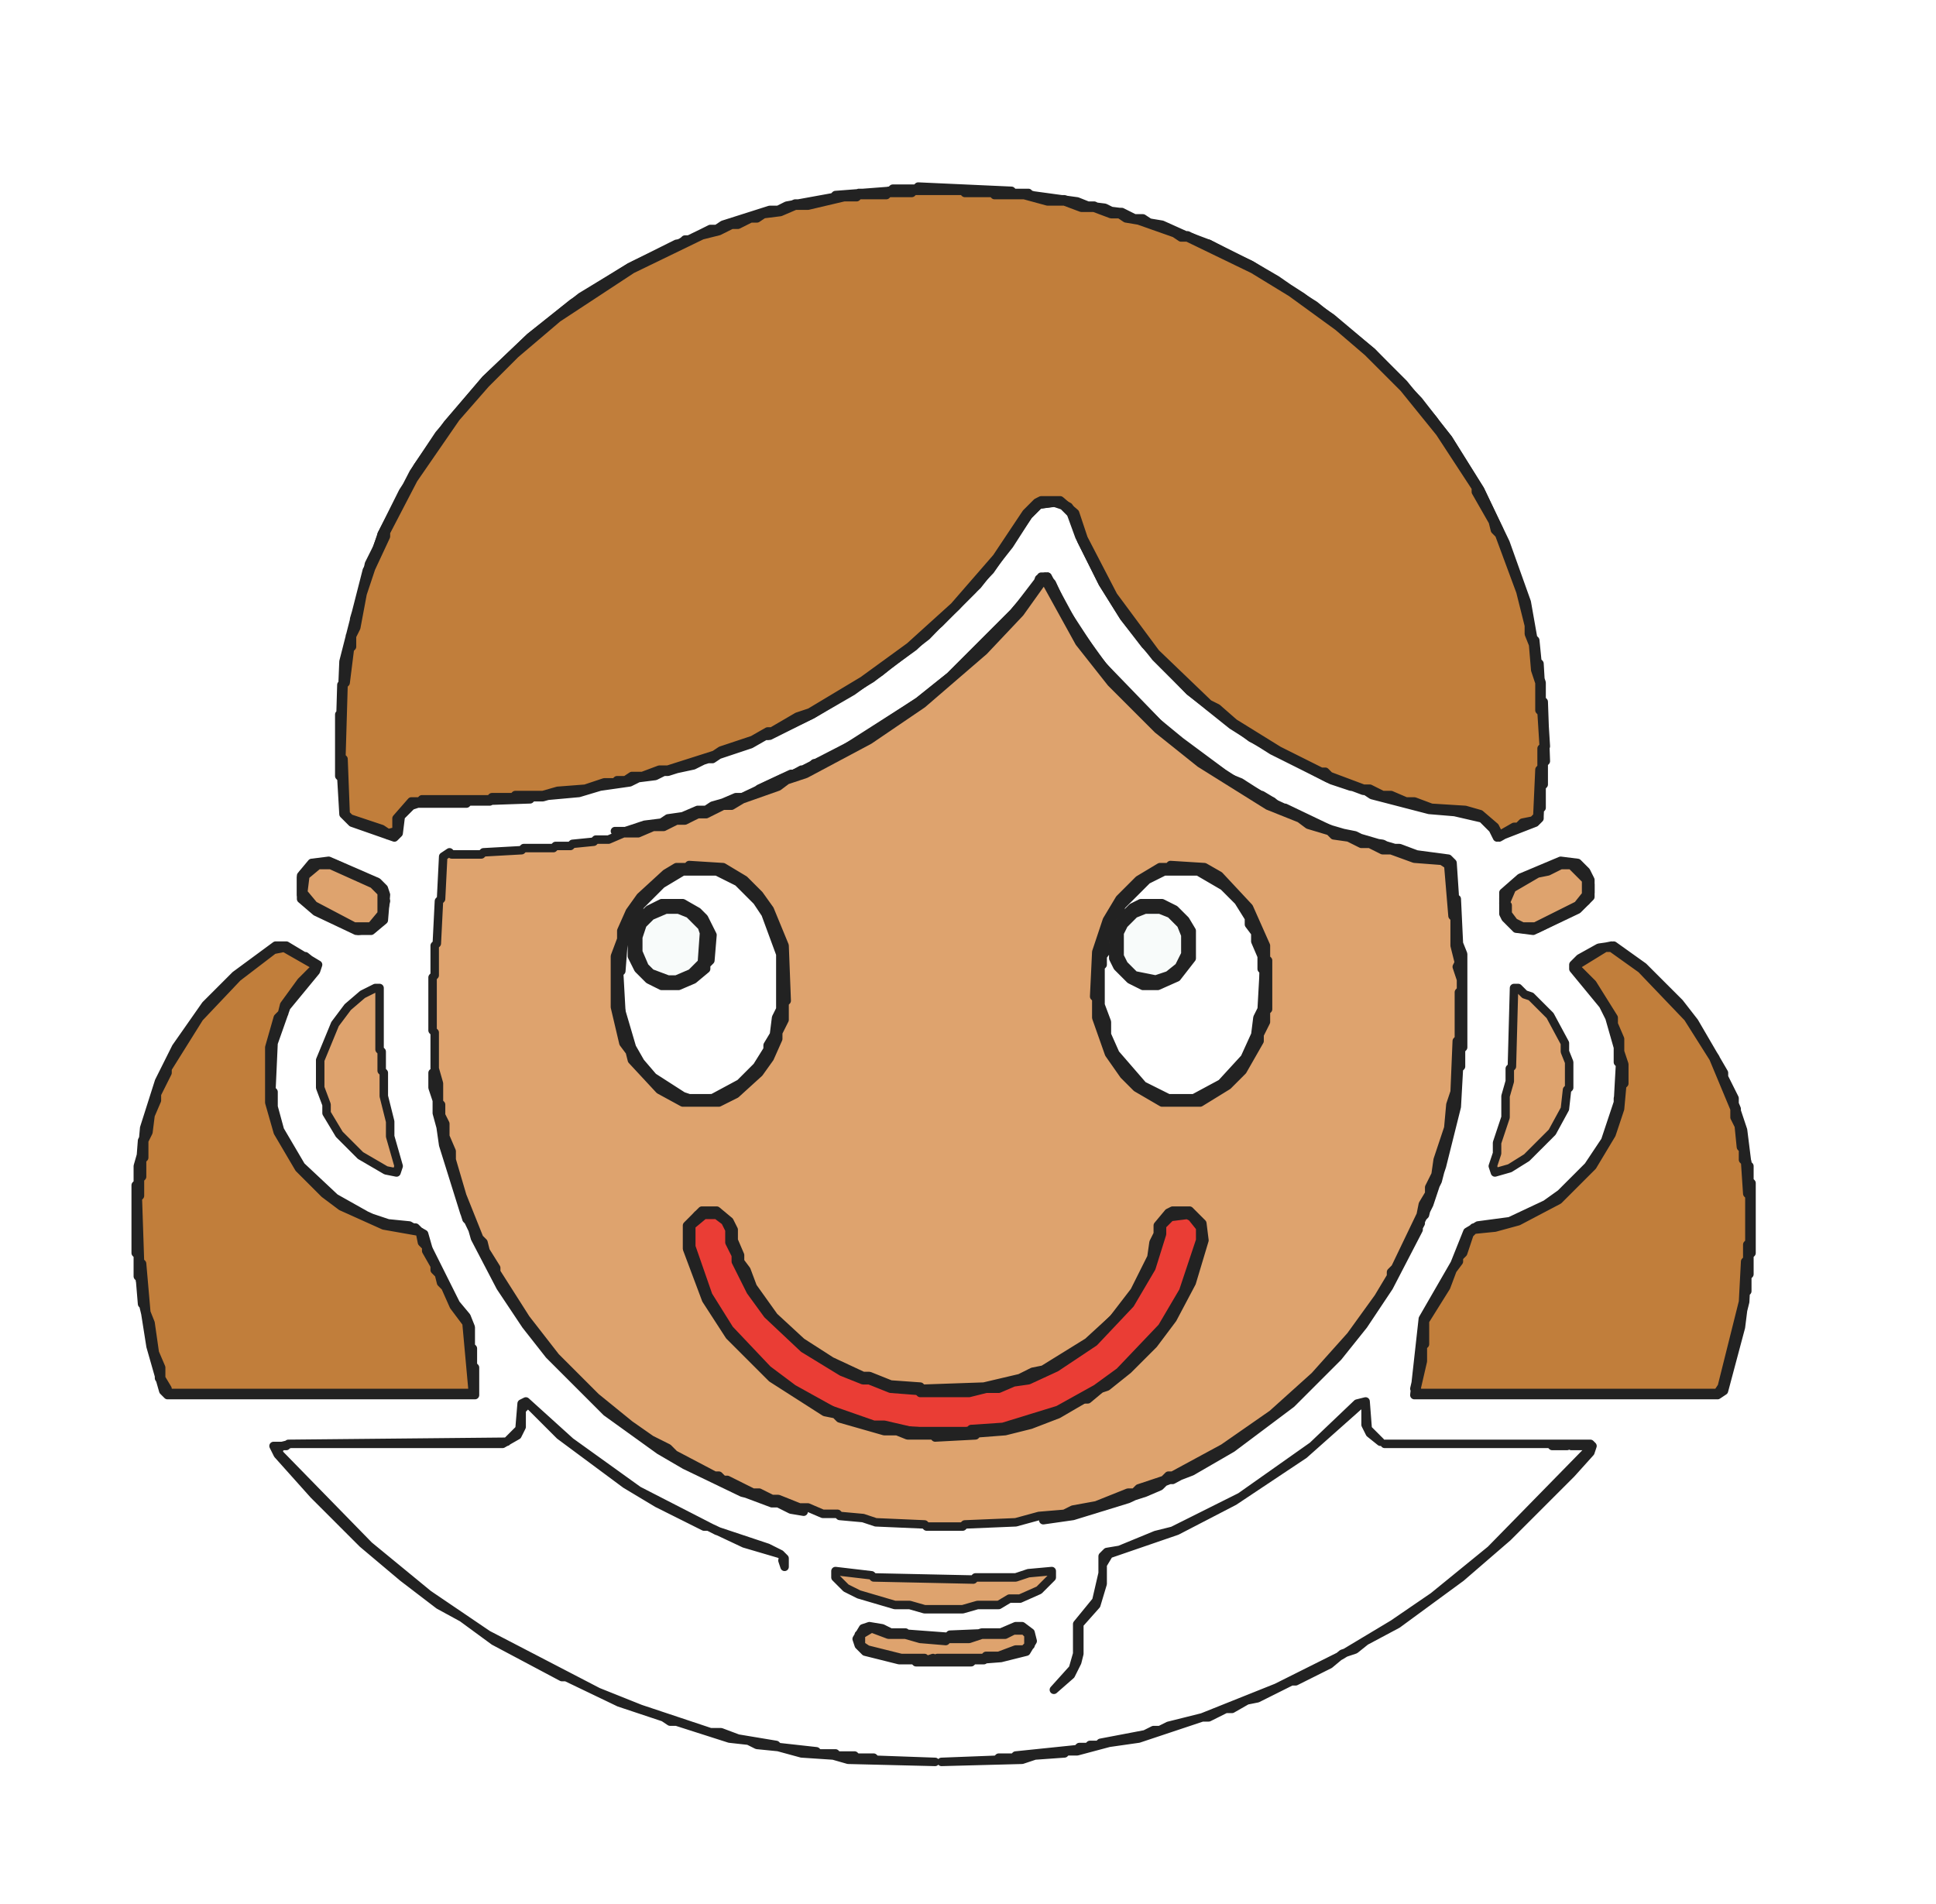
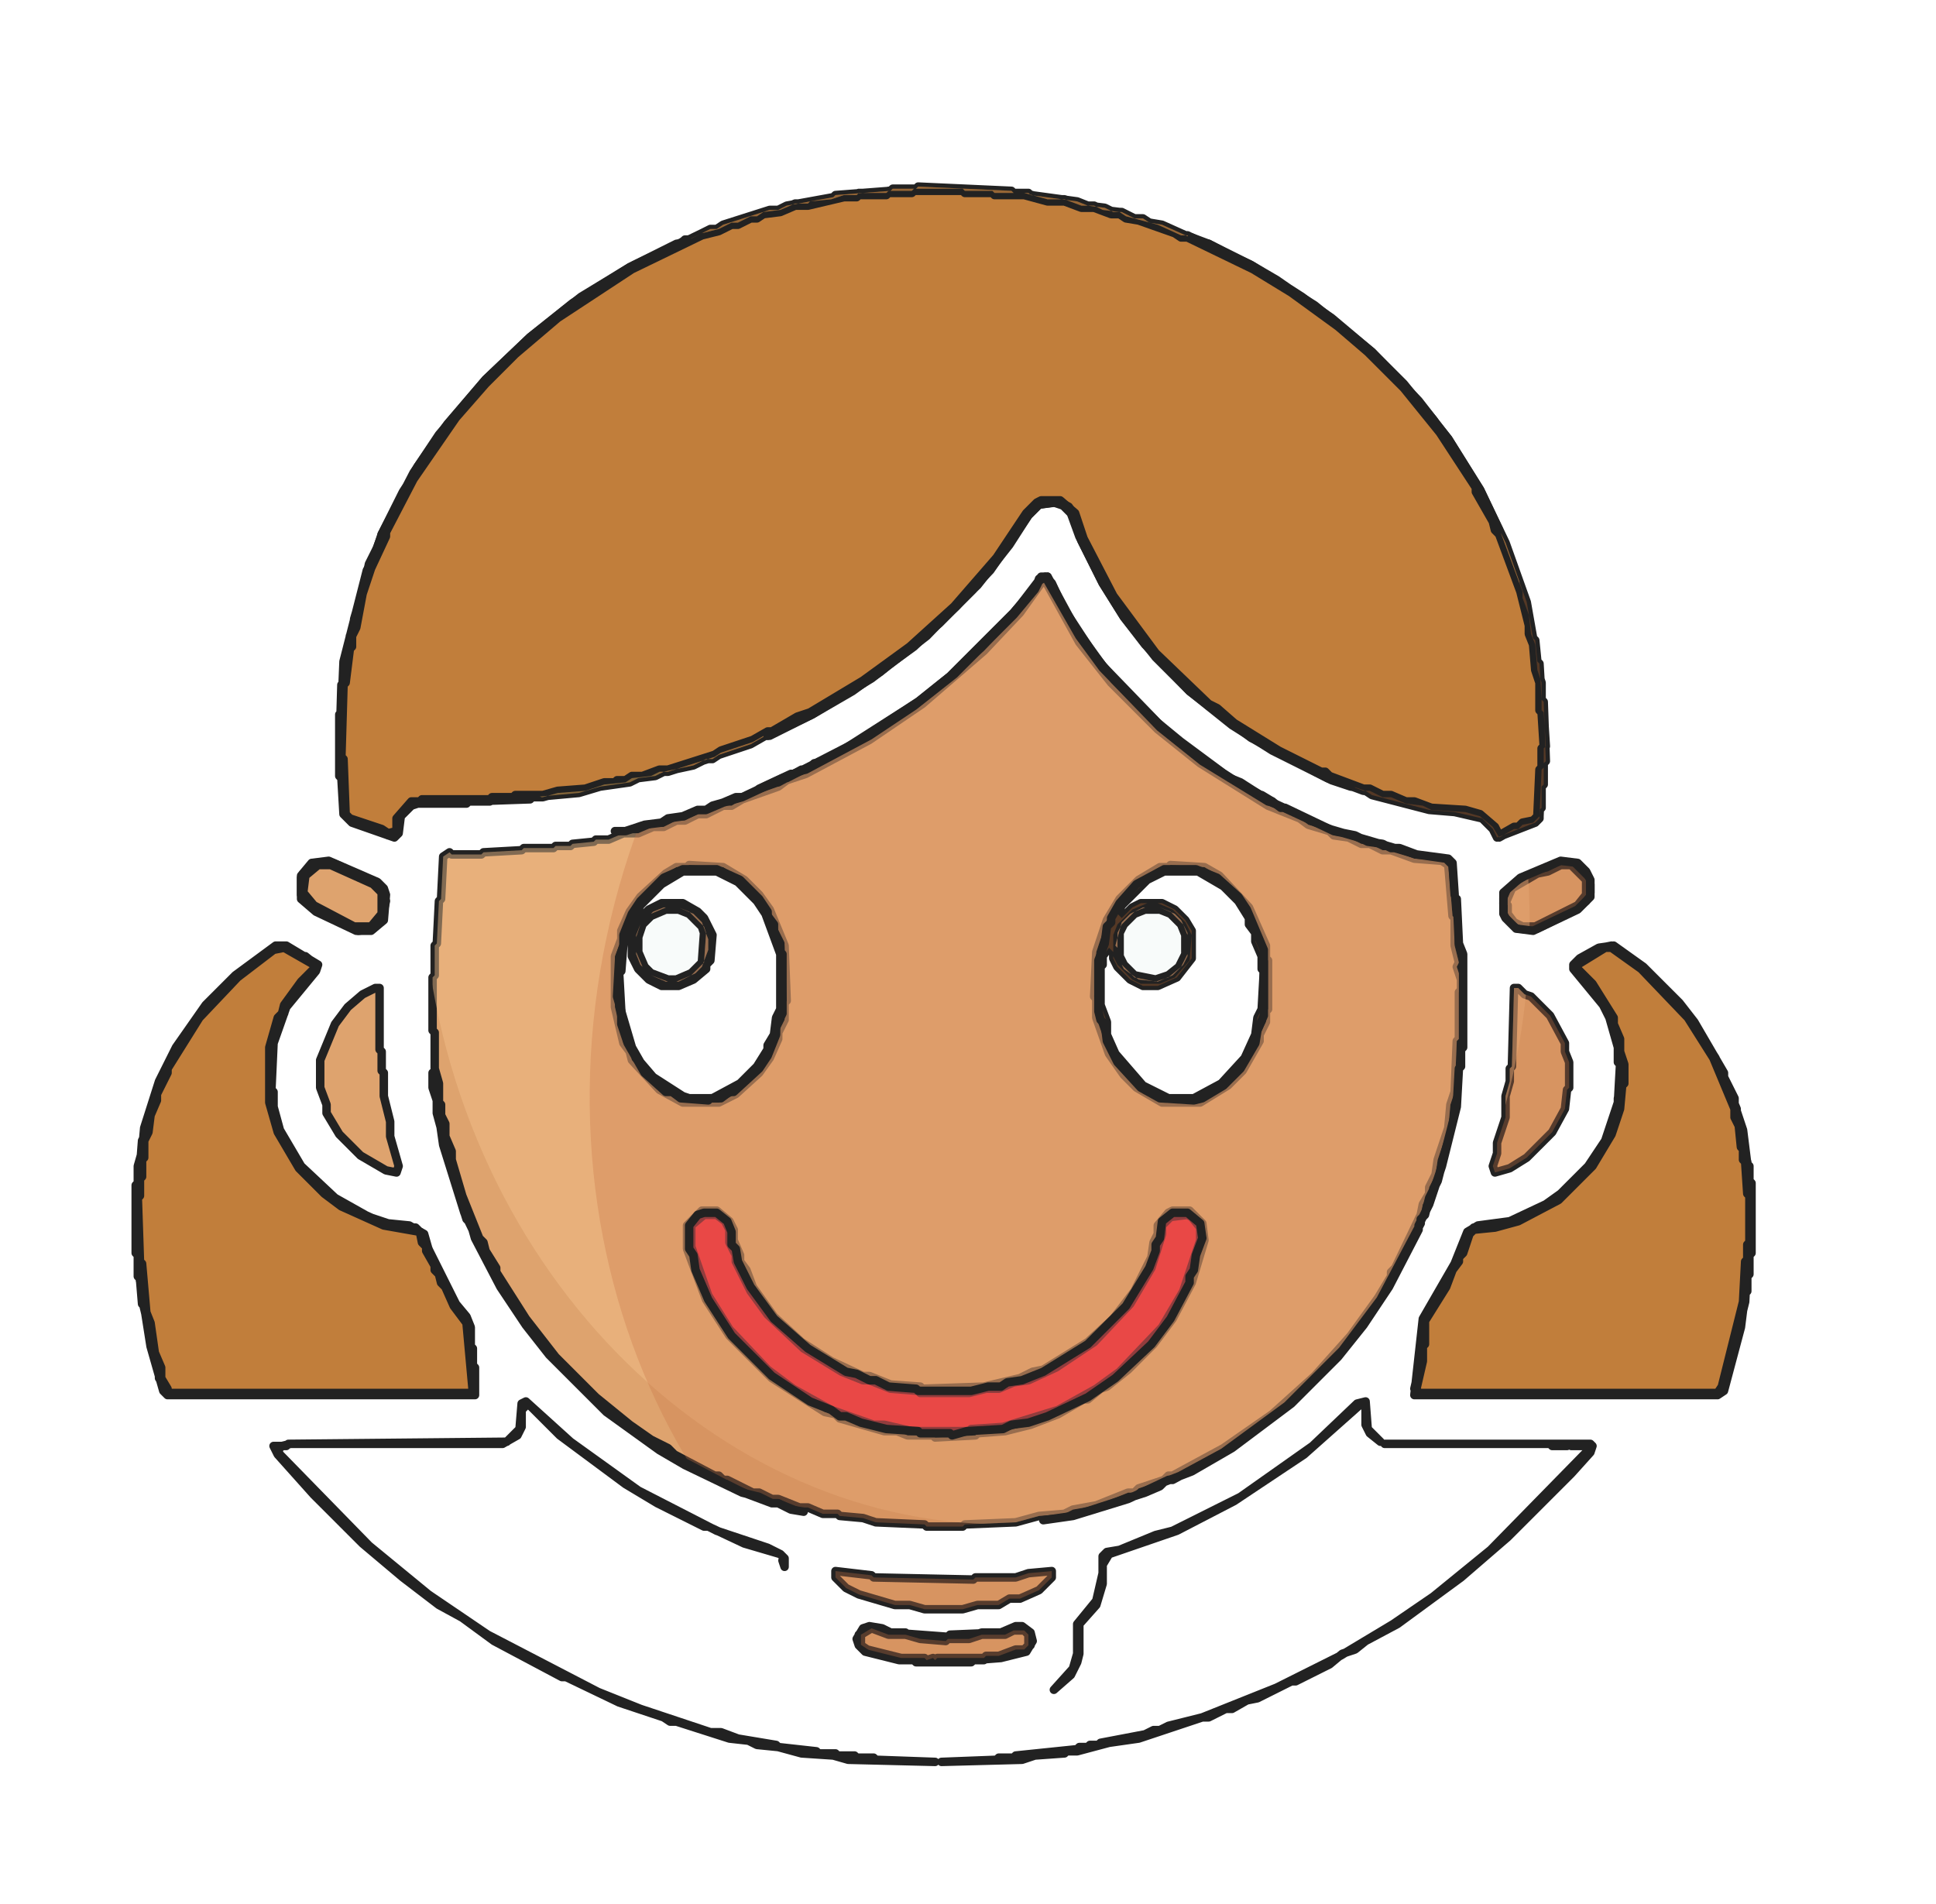
<svg xmlns="http://www.w3.org/2000/svg" xmlns:xlink="http://www.w3.org/1999/xlink" width="913" height="898" viewBox="0 0 913 898">
  <path d="M 540,429 L 535,431 L 530,436 L 528,440 L 528,451 L 530,455 L 535,460 L 545,462 L 551,460 L 556,456 L 559,450 L 559,441 L 557,436 L 552,431 L 547,429 Z M 314,429 L 307,432 L 303,436 L 301,442 L 301,449 L 304,456 L 307,459 L 315,462 L 319,462 L 326,459 L 331,454 L 332,440 L 331,437 L 325,431 L 320,429 Z" fill="#f8fbfa" stroke="#222" fill-rule="evenodd" stroke-width="4" stroke-linejoin="round" stroke-linecap="round" />
  <path d="M 404,773 L 405,776 L 408,779 L 424,783 L 431,783 L 432,784 L 458,784 L 459,783 L 472,782 L 484,779 L 487,774 L 486,770 L 482,767 L 479,767 L 472,770 L 448,771 L 447,772 L 420,770 L 416,768 L 410,767 L 407,768 Z M 405,771 L 410,767 L 419,770 L 427,770 L 428,771 L 442,772 L 443,773 L 457,772 L 463,770 L 474,770 L 478,768 L 483,768 L 486,771 L 486,776 L 483,779 L 479,779 L 471,782 L 465,782 L 464,783 L 442,783 L 441,784 L 440,783 L 437,784 L 436,783 L 425,783 L 409,779 L 405,776 Z M 325,578 L 325,589 L 331,607 L 342,626 L 352,638 L 368,652 L 389,665 L 394,666 L 396,668 L 408,672 L 416,673 L 417,674 L 422,674 L 412,673 L 408,671 L 405,671 L 392,666 L 386,662 L 384,662 L 362,647 L 347,632 L 333,611 L 327,596 L 327,592 L 325,588 L 325,578 L 330,573 L 338,572 L 343,576 L 345,580 L 345,586 L 351,602 L 359,615 L 375,632 L 397,646 L 407,650 L 413,651 L 416,653 L 424,654 L 425,655 L 433,655 L 434,656 L 457,656 L 458,655 L 471,654 L 478,651 L 485,650 L 498,644 L 516,632 L 532,615 L 542,598 L 546,586 L 547,578 L 552,573 L 554,572 L 562,573 L 567,579 L 567,585 L 559,609 L 549,626 L 528,648 L 520,654 L 499,666 L 473,674 L 466,674 L 465,675 L 458,675 L 457,676 L 430,676 L 429,675 L 424,675 L 440,676 L 441,677 L 460,676 L 461,675 L 474,674 L 486,671 L 499,666 L 511,659 L 513,659 L 526,650 L 543,634 L 555,617 L 561,605 L 567,585 L 567,579 L 565,575 L 561,572 L 553,572 L 548,576 L 544,593 L 536,609 L 526,622 L 513,634 L 503,641 L 490,648 L 487,648 L 484,650 L 474,652 L 470,654 L 455,655 L 454,656 L 435,656 L 434,655 L 420,654 L 410,650 L 407,650 L 387,640 L 372,629 L 360,616 L 348,595 L 348,592 L 345,585 L 345,580 L 343,576 L 338,572 L 331,572 Z M 760,447 L 757,447 L 744,455 L 744,457 L 751,464 L 761,480 L 761,483 L 764,490 L 764,496 L 766,502 L 766,511 L 765,512 L 764,523 L 760,535 L 751,550 L 735,566 L 716,576 L 705,579 L 695,580 L 693,582 L 690,591 L 688,593 L 688,595 L 685,599 L 682,607 L 672,623 L 672,634 L 671,635 L 671,642 L 668,655 L 669,657 L 810,657 L 812,654 L 822,614 L 823,595 L 824,594 L 824,587 L 825,586 L 825,564 L 824,563 L 823,548 L 822,547 L 822,542 L 821,541 L 820,531 L 818,527 L 818,523 L 808,499 L 796,480 L 774,457 Z M 129,448 L 112,461 L 94,480 L 79,504 L 79,506 L 74,516 L 74,519 L 71,526 L 70,534 L 68,538 L 68,546 L 67,547 L 67,555 L 66,556 L 66,564 L 65,565 L 66,595 L 67,596 L 69,619 L 71,624 L 73,638 L 76,645 L 76,650 L 79,655 L 79,657 L 223,657 L 220,624 L 214,616 L 210,607 L 208,605 L 207,601 L 205,599 L 205,597 L 201,590 L 201,588 L 199,586 L 198,581 L 181,578 L 161,569 L 153,563 L 141,551 L 131,534 L 127,520 L 127,494 L 131,480 L 133,478 L 134,474 L 142,463 L 148,457 L 148,455 L 134,447 Z M 325,409 L 317,411 L 303,423 L 297,432 L 297,434 L 294,439 L 294,442 L 297,433 L 301,426 L 313,414 L 320,410 L 325,410 L 326,409 L 340,410 L 349,415 L 359,425 L 360,428 L 363,431 L 369,447 L 369,454 L 370,455 L 369,479 L 367,483 L 366,490 L 361,500 L 345,516 L 343,516 L 338,519 L 322,519 L 318,516 L 314,515 L 303,505 L 295,491 L 291,474 L 291,453 L 292,452 L 293,444 L 291,451 L 291,475 L 295,492 L 298,496 L 299,500 L 311,513 L 322,519 L 339,519 L 347,515 L 357,506 L 362,499 L 366,490 L 366,487 L 369,481 L 369,473 L 370,472 L 369,446 L 362,429 L 351,416 L 341,410 Z M 748,412 L 742,407 L 735,407 L 718,414 L 710,421 L 709,424 L 710,432 L 717,438 L 725,438 L 743,429 L 748,425 L 750,421 L 750,417 Z M 749,415 L 749,422 L 744,428 L 724,438 L 718,438 L 714,436 L 710,431 L 710,427 L 709,426 L 712,419 L 725,411 L 730,410 L 736,407 L 741,407 Z M 143,412 L 142,414 L 142,422 L 147,428 L 169,439 L 176,438 L 180,434 L 182,425 L 181,424 L 181,420 L 177,416 L 157,407 L 149,407 Z M 143,413 L 150,407 L 156,407 L 176,416 L 181,421 L 181,431 L 180,433 L 175,438 L 167,438 L 157,432 L 155,432 L 148,428 L 143,423 L 142,421 Z M 645,397 L 642,397 L 639,395 L 625,391 L 620,388 L 611,385 L 601,379 L 597,378 L 595,376 L 593,376 L 556,351 L 540,337 L 521,317 L 507,298 L 495,275 L 493,273 L 490,275 L 477,292 L 454,315 L 436,330 L 411,347 L 390,358 L 388,360 L 384,361 L 382,363 L 380,363 L 373,367 L 371,367 L 360,373 L 357,373 L 344,379 L 338,380 L 333,383 L 329,383 L 322,386 L 315,387 L 312,389 L 308,389 L 300,392 L 295,392 L 301,392 L 308,389 L 313,389 L 319,386 L 323,386 L 329,383 L 336,382 L 341,379 L 345,379 L 350,376 L 355,375 L 365,370 L 367,370 L 371,367 L 380,364 L 410,348 L 435,331 L 451,318 L 480,289 L 490,275 L 493,273 L 495,275 L 505,295 L 516,311 L 525,322 L 546,343 L 557,352 L 581,369 L 598,379 L 613,385 L 617,388 L 627,391 L 629,393 Z M 162,323 L 161,357 L 162,358 L 163,384 L 165,386 L 180,391 L 183,393 L 187,392 L 187,386 L 194,378 L 198,378 L 199,377 L 231,377 L 232,376 L 242,376 L 243,375 L 256,375 L 263,373 L 276,372 L 285,369 L 290,369 L 291,368 L 295,368 L 298,366 L 303,366 L 311,363 L 315,363 L 337,356 L 340,354 L 355,349 L 362,345 L 364,345 L 376,338 L 382,336 L 407,321 L 429,305 L 450,286 L 470,263 L 484,242 L 489,237 L 491,236 L 500,236 L 507,242 L 511,254 L 525,281 L 545,308 L 570,332 L 574,334 L 582,341 L 603,354 L 623,364 L 625,364 L 627,366 L 643,372 L 646,372 L 652,375 L 656,375 L 663,378 L 667,378 L 675,381 L 691,382 L 698,384 L 705,390 L 707,394 L 714,390 L 716,390 L 718,388 L 723,387 L 725,385 L 726,363 L 727,362 L 727,353 L 728,352 L 727,336 L 726,335 L 726,322 L 724,316 L 723,304 L 721,299 L 721,295 L 717,279 L 707,252 L 705,250 L 704,246 L 696,232 L 696,230 L 679,204 L 662,183 L 645,166 L 631,154 L 609,138 L 591,127 L 560,112 L 557,112 L 554,110 L 537,104 L 531,103 L 528,101 L 524,101 L 516,98 L 510,98 L 502,95 L 494,95 L 483,92 L 469,92 L 468,91 L 455,91 L 454,90 L 431,90 L 430,91 L 419,91 L 418,92 L 405,92 L 404,93 L 398,93 L 381,97 L 375,97 L 368,100 L 360,101 L 357,103 L 354,103 L 348,106 L 345,106 L 339,109 L 331,111 L 298,127 L 263,150 L 243,167 L 229,181 L 215,197 L 195,226 L 182,251 L 182,253 L 175,268 L 171,280 L 168,296 L 166,300 L 166,305 L 165,306 L 163,322 Z" fill="#c17e3b" stroke="#222" fill-rule="evenodd" stroke-width="4" stroke-linejoin="round" stroke-linecap="round" />
  <path d="M 406,771 L 406,776 L 409,778 L 425,782 L 436,782 L 437,783 L 440,782 L 441,783 L 442,782 L 464,782 L 465,781 L 471,781 L 479,778 L 483,778 L 485,776 L 485,771 L 483,769 L 478,769 L 474,771 L 463,771 L 457,773 L 447,773 L 446,774 L 434,773 L 427,771 L 419,771 L 411,768 Z M 394,741 L 394,744 L 399,749 L 405,752 L 422,757 L 429,757 L 436,759 L 454,759 L 461,757 L 471,757 L 476,754 L 481,754 L 490,750 L 496,744 L 496,741 L 485,742 L 479,744 L 460,744 L 459,745 L 412,744 L 411,743 Z M 716,466 L 714,466 L 713,503 L 712,504 L 712,510 L 710,517 L 710,527 L 706,539 L 706,544 L 704,550 L 705,553 L 712,551 L 720,546 L 732,534 L 738,523 L 739,514 L 740,513 L 740,501 L 738,496 L 738,492 L 731,479 L 722,470 L 719,469 Z M 177,466 L 171,469 L 164,475 L 158,483 L 151,500 L 151,513 L 154,521 L 154,525 L 160,535 L 170,545 L 182,552 L 187,553 L 188,550 L 184,536 L 184,529 L 181,517 L 181,506 L 180,505 L 180,496 L 179,495 L 179,466 Z M 539,428 L 533,431 L 529,435 L 526,446 L 527,447 L 527,451 L 530,457 L 537,462 L 546,463 L 553,460 L 558,455 L 560,451 L 560,440 L 557,434 L 554,431 L 547,428 Z M 540,428 L 547,428 L 552,430 L 558,436 L 560,441 L 560,450 L 557,456 L 551,461 L 545,463 L 535,461 L 529,455 L 527,451 L 527,440 L 529,436 L 535,430 Z M 313,428 L 308,430 L 302,436 L 300,441 L 300,450 L 302,455 L 307,460 L 314,463 L 320,463 L 328,459 L 331,456 L 334,448 L 334,443 L 331,435 L 327,431 L 320,428 Z M 314,428 L 320,428 L 325,430 L 332,437 L 333,440 L 332,454 L 326,460 L 319,463 L 315,463 L 307,460 L 303,456 L 300,449 L 300,442 L 302,436 L 307,431 Z M 748,415 L 741,408 L 736,408 L 730,411 L 725,412 L 713,419 L 710,426 L 711,427 L 711,431 L 714,435 L 718,437 L 724,437 L 744,427 L 748,422 Z M 144,413 L 143,421 L 148,427 L 167,437 L 175,437 L 180,431 L 180,421 L 176,417 L 156,408 L 150,408 Z M 493,274 L 491,275 L 481,289 L 464,307 L 435,332 L 410,349 L 380,365 L 371,368 L 367,371 L 350,377 L 345,380 L 341,380 L 333,384 L 329,384 L 323,387 L 319,387 L 313,390 L 308,390 L 301,393 L 294,393 L 287,396 L 281,396 L 280,397 L 270,398 L 269,399 L 262,399 L 261,400 L 247,400 L 246,401 L 228,402 L 227,403 L 213,403 L 212,402 L 209,404 L 208,424 L 207,425 L 206,445 L 205,446 L 205,460 L 204,461 L 204,486 L 205,487 L 205,504 L 207,511 L 207,520 L 208,521 L 208,526 L 210,530 L 210,536 L 213,543 L 213,547 L 218,564 L 226,584 L 228,586 L 229,590 L 234,598 L 234,600 L 248,622 L 262,640 L 281,659 L 297,672 L 307,679 L 315,683 L 318,686 L 337,696 L 339,696 L 341,698 L 343,698 L 355,704 L 358,704 L 364,707 L 367,707 L 377,711 L 381,711 L 388,714 L 395,714 L 396,715 L 407,716 L 413,718 L 436,719 L 437,720 L 454,720 L 455,719 L 479,718 L 490,715 L 502,714 L 506,712 L 517,710 L 532,704 L 535,704 L 537,702 L 549,698 L 551,696 L 553,696 L 577,683 L 600,667 L 620,649 L 637,630 L 650,612 L 656,602 L 656,600 L 658,598 L 670,573 L 671,568 L 674,563 L 674,560 L 677,554 L 678,547 L 683,532 L 684,521 L 686,515 L 687,491 L 688,490 L 688,468 L 689,467 L 689,462 L 687,456 L 688,454 L 686,446 L 686,433 L 685,432 L 683,408 L 680,406 L 667,405 L 656,401 L 652,401 L 646,398 L 642,398 L 636,395 L 629,394 L 627,392 L 617,389 L 613,386 L 598,380 L 566,360 L 546,344 L 524,322 L 509,303 Z M 324,578 L 331,571 L 338,571 L 344,576 L 346,580 L 346,585 L 349,592 L 349,595 L 352,599 L 355,607 L 365,621 L 378,633 L 392,642 L 407,649 L 410,649 L 420,653 L 434,654 L 435,655 L 464,654 L 481,650 L 487,647 L 492,646 L 513,633 L 525,622 L 535,609 L 543,593 L 544,586 L 546,582 L 546,578 L 551,572 L 553,571 L 561,571 L 567,577 L 568,585 L 562,605 L 553,622 L 544,634 L 532,646 L 522,654 L 519,655 L 513,660 L 511,660 L 499,667 L 486,672 L 474,675 L 461,676 L 460,677 L 441,678 L 440,677 L 428,677 L 423,675 L 417,675 L 396,669 L 394,667 L 389,666 L 364,650 L 344,630 L 333,613 L 324,589 Z M 552,408 L 568,409 L 575,413 L 589,428 L 597,446 L 597,452 L 598,453 L 598,476 L 597,477 L 597,482 L 594,488 L 594,491 L 586,505 L 579,512 L 566,520 L 548,520 L 536,513 L 530,507 L 523,497 L 517,480 L 517,471 L 516,470 L 517,449 L 522,434 L 528,424 L 537,415 L 547,409 L 551,409 Z M 325,408 L 341,409 L 351,415 L 358,422 L 363,429 L 370,446 L 371,472 L 370,473 L 370,481 L 367,487 L 367,490 L 363,499 L 358,506 L 347,516 L 339,520 L 322,520 L 311,514 L 298,500 L 297,496 L 294,492 L 290,475 L 290,451 L 293,443 L 293,439 L 297,430 L 302,423 L 314,412 L 319,409 L 324,409 Z" fill="#dea36e" stroke="#222" fill-rule="evenodd" stroke-width="4" stroke-linejoin="round" stroke-linecap="round" id="sunny-girl-skin" />
  <path d="M 751,682 L 750,681 L 653,681 L 731,681 L 732,682 L 739,682 L 740,681 L 741,682 L 746,682 L 748,681 L 750,683 L 703,731 L 676,753 L 657,766 L 632,781 L 602,796 L 567,810 L 551,814 L 547,816 L 544,816 L 540,818 L 519,822 L 518,823 L 514,823 L 513,824 L 509,824 L 508,825 L 479,828 L 478,829 L 471,829 L 470,830 L 444,831 L 482,830 L 488,828 L 502,827 L 503,826 L 508,826 L 523,822 L 537,820 L 567,810 L 570,810 L 578,806 L 581,806 L 588,802 L 593,801 L 609,793 L 611,793 L 627,785 L 633,780 L 639,778 L 644,774 L 659,766 L 689,744 L 711,725 L 741,695 L 750,685 Z M 644,661 L 640,662 L 619,682 L 585,706 L 553,722 L 545,724 L 528,731 L 522,732 L 520,734 L 520,742 L 517,755 L 508,766 L 508,780 L 506,787 L 497,797 L 505,790 L 508,784 L 509,780 L 509,766 L 517,757 L 520,747 L 520,738 L 523,733 L 555,722 L 582,708 L 615,686 L 642,662 L 644,664 L 644,672 L 646,676 L 651,680 L 645,674 Z M 129,682 L 131,686 L 148,705 L 171,728 L 190,744 L 207,757 L 218,763 L 233,774 L 265,791 L 267,791 L 292,803 L 313,810 L 316,812 L 319,812 L 344,820 L 353,821 L 357,823 L 367,824 L 378,827 L 393,828 L 400,830 L 441,831 L 413,830 L 412,829 L 404,829 L 403,828 L 395,828 L 394,827 L 386,827 L 385,826 L 367,824 L 366,823 L 348,820 L 340,817 L 335,817 L 302,806 L 282,798 L 230,771 L 202,752 L 174,729 L 132,686 L 131,684 L 133,682 L 137,681 L 237,681 L 244,677 L 246,673 L 246,665 L 249,662 L 264,677 L 295,700 L 310,709 L 332,720 L 334,720 L 351,728 L 368,733 L 370,735 L 369,736 L 370,739 L 370,735 L 368,733 L 362,730 L 338,722 L 301,703 L 269,680 L 248,661 L 246,662 L 245,674 L 239,680 L 136,681 L 135,682 Z M 761,446 L 754,447 L 745,452 L 742,455 L 742,457 L 756,474 L 759,480 L 763,494 L 763,501 L 764,502 L 763,520 L 757,538 L 749,550 L 736,563 L 729,568 L 712,576 L 697,578 L 692,581 L 686,596 L 671,622 L 667,658 L 810,658 L 813,656 L 821,626 L 823,610 L 824,609 L 824,602 L 825,601 L 825,592 L 826,591 L 826,558 L 825,557 L 825,550 L 824,549 L 822,533 L 818,521 L 818,518 L 813,508 L 813,506 L 799,482 L 792,473 L 775,456 Z M 760,446 L 774,456 L 797,480 L 809,499 L 819,523 L 819,527 L 821,531 L 823,547 L 824,548 L 825,563 L 826,564 L 826,586 L 825,587 L 825,594 L 824,595 L 823,614 L 813,654 L 810,658 L 669,658 L 667,655 L 670,642 L 671,623 L 681,607 L 681,605 L 689,591 L 692,582 L 695,579 L 705,578 L 716,575 L 735,565 L 750,550 L 759,535 L 763,523 L 763,518 L 765,511 L 765,502 L 763,496 L 763,490 L 759,478 L 750,464 L 743,457 L 743,455 L 746,452 L 753,449 L 755,447 Z M 130,446 L 111,460 L 97,474 L 83,494 L 75,510 L 68,532 L 67,543 L 65,550 L 65,558 L 64,559 L 64,591 L 65,592 L 65,602 L 66,603 L 67,615 L 68,616 L 71,635 L 77,656 L 79,658 L 224,658 L 224,645 L 223,644 L 223,636 L 222,635 L 222,626 L 220,621 L 215,615 L 202,589 L 200,582 L 193,578 L 183,577 L 174,574 L 158,565 L 142,550 L 132,533 L 129,522 L 129,515 L 128,514 L 129,492 L 135,475 L 149,458 L 150,455 L 135,446 Z M 129,447 L 134,446 L 142,451 L 144,451 L 149,455 L 149,457 L 143,463 L 135,474 L 134,478 L 132,480 L 128,494 L 128,520 L 132,534 L 142,551 L 153,562 L 161,568 L 181,577 L 189,578 L 190,579 L 196,579 L 199,582 L 209,605 L 211,607 L 215,616 L 221,624 L 222,642 L 223,643 L 223,651 L 224,652 L 224,656 L 222,658 L 80,658 L 75,650 L 75,645 L 72,638 L 72,634 L 67,613 L 67,605 L 66,604 L 66,596 L 65,595 L 65,583 L 64,582 L 64,565 L 65,564 L 67,538 L 69,534 L 70,526 L 78,504 L 93,480 L 112,460 Z M 554,410 L 553,411 L 547,411 L 543,414 L 541,414 L 528,427 L 524,434 L 524,437 L 522,439 L 519,451 L 518,470 L 519,471 L 519,478 L 522,486 L 522,489 L 529,503 L 538,512 L 546,517 L 549,518 L 565,518 L 576,512 L 585,503 L 589,497 L 596,476 L 596,453 L 595,452 L 595,447 L 592,441 L 592,438 L 584,424 L 577,417 L 567,411 Z M 541,426 L 546,426 L 553,429 L 559,435 L 562,441 L 561,453 L 554,461 L 547,464 L 538,464 L 534,462 L 527,455 L 525,451 L 525,441 L 527,436 L 534,429 Z M 549,411 L 565,411 L 577,418 L 584,425 L 589,433 L 589,436 L 592,440 L 592,444 L 595,451 L 595,457 L 596,458 L 595,476 L 593,480 L 592,488 L 587,499 L 576,511 L 563,518 L 551,518 L 539,512 L 526,497 L 522,488 L 522,482 L 519,474 L 519,456 L 520,455 L 520,451 L 523,447 L 525,449 L 525,452 L 527,456 L 533,462 L 539,465 L 546,465 L 555,461 L 562,452 L 562,439 L 559,434 L 554,429 L 548,426 L 538,426 L 534,428 L 529,433 L 527,431 L 529,427 L 541,415 Z M 326,410 L 325,411 L 320,411 L 313,415 L 300,429 L 295,440 L 292,453 L 292,474 L 296,491 L 301,501 L 310,511 L 322,518 L 338,518 L 343,515 L 345,515 L 358,503 L 365,490 L 366,483 L 368,479 L 368,473 L 369,472 L 369,455 L 368,454 L 368,447 L 365,441 L 365,438 L 358,425 L 349,416 L 340,411 Z M 315,426 L 322,427 L 326,429 L 333,436 L 335,440 L 335,450 L 333,455 L 327,461 L 322,464 L 312,464 L 306,461 L 301,456 L 301,454 L 298,449 L 298,442 L 301,435 L 307,429 Z M 322,411 L 338,411 L 348,416 L 357,425 L 361,431 L 368,450 L 368,476 L 366,480 L 365,488 L 362,493 L 362,495 L 357,503 L 349,511 L 336,518 L 325,518 L 322,517 L 308,508 L 302,501 L 298,494 L 293,477 L 292,459 L 293,458 L 294,445 L 296,443 L 298,445 L 298,451 L 301,457 L 306,462 L 312,465 L 320,465 L 327,462 L 333,457 L 333,455 L 335,453 L 336,441 L 332,433 L 329,430 L 322,426 L 312,426 L 306,429 L 302,433 L 300,431 L 302,427 L 312,417 Z M 600,378 L 580,367 L 549,344 L 525,320 L 516,309 L 501,286 L 494,272 L 491,272 L 489,276 L 478,289 L 448,319 L 433,331 L 397,354 L 375,365 L 373,365 L 358,372 L 367,369 L 369,367 L 382,362 L 384,360 L 386,360 L 399,353 L 436,329 L 454,314 L 476,292 L 489,275 L 493,272 L 496,275 L 502,288 L 510,301 L 522,317 L 540,336 L 568,359 L 593,375 L 595,375 Z M 162,312 L 161,336 L 160,337 L 160,366 L 161,367 L 162,384 L 166,388 L 186,395 L 188,393 L 189,385 L 194,380 L 197,379 L 220,379 L 221,378 L 250,377 L 251,376 L 273,374 L 283,371 L 297,369 L 301,367 L 309,366 L 313,364 L 327,361 L 333,358 L 336,358 L 339,356 L 354,351 L 361,347 L 363,347 L 383,337 L 411,320 L 437,300 L 467,269 L 485,243 L 490,238 L 498,237 L 501,238 L 506,243 L 510,255 L 520,275 L 530,291 L 540,304 L 561,326 L 590,348 L 626,367 L 644,373 L 647,375 L 674,382 L 686,383 L 699,386 L 704,391 L 706,395 L 724,388 L 726,386 L 726,382 L 727,381 L 727,371 L 728,370 L 728,360 L 729,359 L 728,331 L 727,330 L 726,313 L 725,312 L 724,302 L 723,301 L 720,284 L 710,256 L 698,231 L 683,207 L 669,189 L 647,166 L 620,144 L 590,125 L 570,115 L 568,115 L 548,106 L 542,105 L 539,103 L 535,103 L 529,100 L 525,100 L 521,98 L 513,97 L 508,95 L 486,92 L 485,91 L 478,91 L 477,90 L 433,88 L 432,89 L 421,89 L 420,90 L 394,92 L 393,93 L 371,97 L 367,99 L 363,99 L 341,106 L 338,108 L 335,108 L 325,113 L 323,113 L 321,115 L 319,115 L 297,126 L 270,143 L 250,159 L 229,179 L 211,200 L 197,220 L 180,252 L 176,264 L 173,269 Z M 161,323 L 162,322 L 162,316 L 165,305 L 165,300 L 167,296 L 167,292 L 174,268 L 181,253 L 181,251 L 194,226 L 214,197 L 228,181 L 243,166 L 263,149 L 298,126 L 331,110 L 339,108 L 345,105 L 348,105 L 354,102 L 357,102 L 360,100 L 368,99 L 375,96 L 381,96 L 382,95 L 392,94 L 398,92 L 404,92 L 405,91 L 418,91 L 419,90 L 430,90 L 431,89 L 454,89 L 455,90 L 468,90 L 469,91 L 483,91 L 494,94 L 502,94 L 510,97 L 516,97 L 520,99 L 528,100 L 531,102 L 546,106 L 557,111 L 560,111 L 591,126 L 609,137 L 631,153 L 645,165 L 663,183 L 680,204 L 697,230 L 697,232 L 699,234 L 705,246 L 705,248 L 708,252 L 718,279 L 718,282 L 721,290 L 722,299 L 724,304 L 725,316 L 727,322 L 727,335 L 728,336 L 729,352 L 728,353 L 728,362 L 727,363 L 726,385 L 723,388 L 718,389 L 716,391 L 714,391 L 707,395 L 704,390 L 698,385 L 691,383 L 675,382 L 671,380 L 663,379 L 656,376 L 652,376 L 646,373 L 643,373 L 627,367 L 625,365 L 623,365 L 603,355 L 591,348 L 570,333 L 544,308 L 524,281 L 510,254 L 506,242 L 504,239 L 500,237 L 491,237 L 485,242 L 471,263 L 451,286 L 429,306 L 407,322 L 382,337 L 378,338 L 364,346 L 362,346 L 355,350 L 340,355 L 337,357 L 315,364 L 311,364 L 307,366 L 298,367 L 295,369 L 285,370 L 276,373 L 263,374 L 256,376 L 243,376 L 242,377 L 232,377 L 231,378 L 199,378 L 198,379 L 194,379 L 188,386 L 188,392 L 186,394 L 183,394 L 180,392 L 165,387 L 162,384 L 161,358 L 160,357 Z" fill="#655039" stroke="#222" fill-rule="evenodd" stroke-width="4" stroke-linejoin="round" stroke-linecap="round" id="sunny-girl-hair" />
  <path d="M 326,578 L 326,588 L 334,611 L 344,627 L 362,646 L 374,655 L 392,665 L 412,672 L 417,672 L 430,675 L 457,675 L 458,674 L 473,673 L 499,665 L 517,655 L 528,647 L 548,626 L 558,609 L 566,585 L 566,579 L 562,574 L 560,573 L 552,574 L 548,578 L 548,582 L 543,598 L 533,615 L 516,633 L 498,645 L 485,651 L 478,652 L 471,655 L 465,655 L 457,657 L 434,657 L 433,656 L 420,655 L 410,651 L 407,651 L 397,647 L 379,636 L 362,620 L 354,609 L 347,595 L 347,592 L 344,586 L 344,580 L 342,576 L 338,573 L 332,573 Z" fill="#ea3d35" stroke="#222" fill-rule="evenodd" stroke-width="4" stroke-linejoin="round" stroke-linecap="round" id="sunny-girl-outfit" />
  <defs>
    <clipPath id="sunny-girl-hair-clip">
      <use xlink:href="#sunny-girl-hair" />
    </clipPath>
    <clipPath id="sunny-girl-skin-clip">
      <use xlink:href="#sunny-girl-skin" />
    </clipPath>
    <clipPath id="sunny-girl-outfit-clip">
      <use xlink:href="#sunny-girl-outfit" />
    </clipPath>
  </defs>
+   <g clip-path="url(#sunny-girl-hair-clip)">
+     <ellipse cx="460" cy="210" rx="280" ry="220" fill="#f6b454" opacity="0.45" transform="rotate(-12 460 210)" />
+     <ellipse cx="540" cy="260" rx="260" ry="240" fill="#c86b2c" opacity="0.3" transform="rotate(15 540 260)" />
+   </g>
+   <g clip-path="url(#sunny-girl-skin-clip)">
+     <ellipse cx="460" cy="420" rx="260" ry="300" fill="#f3c28c" opacity="0.45" transform="rotate(-10 460 420)" />
+     <ellipse cx="560" cy="500" rx="280" ry="320" fill="#c87345" opacity="0.32" transform="rotate(12 560 500)" />
+   </g>
+   <g clip-path="url(#sunny-girl-outfit-clip)">
+     <ellipse cx="460" cy="640" rx="260" ry="200" fill="#ff7766" opacity="0.38" transform="rotate(-8 460 640)" />
+     <ellipse cx="540" cy="660" rx="280" ry="210" fill="#d43040" opacity="0.3" transform="rotate(10 540 660)" />
+   </g>
  <path d="M 325,578 L 325,589 L 327,592 L 328,599 L 334,613 L 345,630 L 364,649 L 382,661 L 392,665 L 396,668 L 399,668 L 406,671 L 418,674 L 433,675 L 434,676 L 448,676 L 449,677 L 456,675 L 473,674 L 477,672 L 485,671 L 494,668 L 513,659 L 526,650 L 543,634 L 552,622 L 561,605 L 561,602 L 563,599 L 564,592 L 567,584 L 566,577 L 560,572 L 553,572 L 548,576 L 547,584 L 545,587 L 545,590 L 542,598 L 531,616 L 513,634 L 492,647 L 482,651 L 475,652 L 472,654 L 466,654 L 458,656 L 433,656 L 432,655 L 419,654 L 413,651 L 410,651 L 404,648 L 399,647 L 381,636 L 365,622 L 354,607 L 348,595 L 347,589 L 345,587 L 345,581 L 343,576 L 338,572 L 332,572 L 329,573 Z" fill="none" stroke="#222" stroke-width="4" stroke-linejoin="round" stroke-linecap="round" />
  <path d="M 204,506 L 204,513 L 206,519 L 206,525 L 207,526 L 209,540 L 220,575 L 222,577 L 224,584 L 236,607 L 248,625 L 259,639 L 286,666 L 311,684 L 323,691 L 350,704 L 358,706 L 364,709 L 367,709 L 373,712 L 379,713 L 373,712 L 367,709 L 364,709 L 348,703 L 312,684 L 287,666 L 257,636 L 247,623 L 233,601 L 219,572 L 209,540 L 209,536 L 206,525 L 206,519 L 204,513 Z" fill="none" stroke="#222" stroke-width="4" stroke-linejoin="round" stroke-linecap="round" />
  <path d="M 687,424 L 688,445 L 690,450 L 690,494 L 689,495 L 689,503 L 688,504 L 687,522 L 678,557 L 674,565 L 672,573 L 670,575 L 670,577 L 651,613 L 633,637 L 607,663 L 577,685 L 553,698 L 551,698 L 532,707 L 506,715 L 492,717 L 506,715 L 540,704 L 547,701 L 549,699 L 562,694 L 581,683 L 609,662 L 631,640 L 643,625 L 655,607 L 669,580 L 669,578 L 674,568 L 680,550 L 687,522 L 688,504 L 689,503 L 689,495 L 690,494 L 690,450 L 688,445 Z" fill="none" stroke="#222" stroke-width="4" stroke-linejoin="round" stroke-linecap="round" />
  <path d="M 549,410 L 536,417 L 528,426 L 524,433 L 524,435 L 522,437 L 521,445 L 518,453 L 518,477 L 519,481 L 521,483 L 522,491 L 527,501 L 538,513 L 547,518 L 563,519 L 567,518 L 577,512 L 585,504 L 592,492 L 593,486 L 596,479 L 596,448 L 588,429 L 584,423 L 574,414 L 564,410 Z" fill="none" stroke="#222" stroke-width="4" stroke-linejoin="round" stroke-linecap="round" />
  <path d="M 322,410 L 313,414 L 302,425 L 298,431 L 294,441 L 294,446 L 292,452 L 291,470 L 293,477 L 293,483 L 296,492 L 304,506 L 314,515 L 317,515 L 321,518 L 334,519 L 335,518 L 340,518 L 344,515 L 346,515 L 358,504 L 362,498 L 366,488 L 366,484 L 369,478 L 369,450 L 368,449 L 368,445 L 365,439 L 365,436 L 362,432 L 362,430 L 358,424 L 349,415 L 338,410 Z" fill="none" stroke="#222" stroke-width="4" stroke-linejoin="round" stroke-linecap="round" />
  <path d="M 748,411 L 744,407 L 736,406 L 717,414 L 709,421 L 709,431 L 710,433 L 715,438 L 723,439 L 744,429 L 750,423 L 750,415 Z" fill="none" stroke="#222" stroke-width="4" stroke-linejoin="round" stroke-linecap="round" />
  <path d="M 142,413 L 142,424 L 149,430 L 168,439 L 175,439 L 181,434 L 182,422 L 181,419 L 178,416 L 155,406 L 147,407 Z" fill="none" stroke="#222" stroke-width="4" stroke-linejoin="round" stroke-linecap="round" />
  <path d="M 290,392 L 295,392 L 304,389 L 312,388 L 315,386 L 322,385 L 329,382 L 333,382 L 336,380 L 350,376 L 365,369 L 367,369 L 378,363 L 380,363 L 410,347 L 431,333 L 450,318 L 478,290 L 488,278 L 490,274 L 493,272 L 509,300 L 520,315 L 547,343 L 567,359 L 598,378 L 600,378 L 604,381 L 606,381 L 629,392 L 639,394 L 645,397 L 652,398 L 656,400 L 660,400 L 668,403 L 682,405 L 685,408 L 686,422 L 685,407 L 683,405 L 668,403 L 627,391 L 599,378 L 585,369 L 580,367 L 560,353 L 549,344 L 520,314 L 507,296 L 494,272 L 490,273 L 489,276 L 478,289 L 448,319 L 433,331 L 404,350 L 371,367 L 369,367 L 350,376 L 347,376 L 333,382 L 329,382 L 322,385 L 315,386 L 312,388 L 304,389 L 295,392 Z" fill="none" stroke="#222" stroke-width="4" stroke-linejoin="round" stroke-linecap="round" />
  <path d="M 362,347 L 383,337 L 402,326 L 431,305 L 461,276 L 476,257 L 485,243 L 490,238 L 497,237 L 501,238 L 505,242 L 509,253 L 520,275 L 530,291 L 545,310 L 561,326 L 581,342 L 600,354 L 628,368 L 637,371 L 628,368 L 602,355 L 583,343 L 566,330 L 543,307 L 531,292 L 519,273 L 509,253 L 505,241 L 503,239 L 497,237 L 489,238 L 486,241 L 476,257 L 459,278 L 443,294 L 415,317 L 395,330 Z" fill="none" stroke="#222" stroke-width="4" stroke-linejoin="round" stroke-linecap="round" />
  <path d="M 324,113 L 297,126 L 274,140 L 250,159 L 229,179 L 207,205 L 195,223 L 180,252 L 180,254 L 174,266 L 173,271 L 181,250 L 190,232 L 206,207 L 224,185 L 247,162 L 276,139 L 299,125 Z" fill="none" stroke="#222" stroke-width="4" stroke-linejoin="round" stroke-linecap="round" />
  <path d="M 562,112 L 570,115 L 600,131 L 614,140 L 641,161 L 665,185 L 676,198 L 698,231 L 707,250 L 698,231 L 683,207 L 662,181 L 647,166 L 628,150 L 602,132 L 590,125 Z" fill="none" stroke="#222" stroke-width="4" stroke-linejoin="round" stroke-linecap="round" />
</svg>
